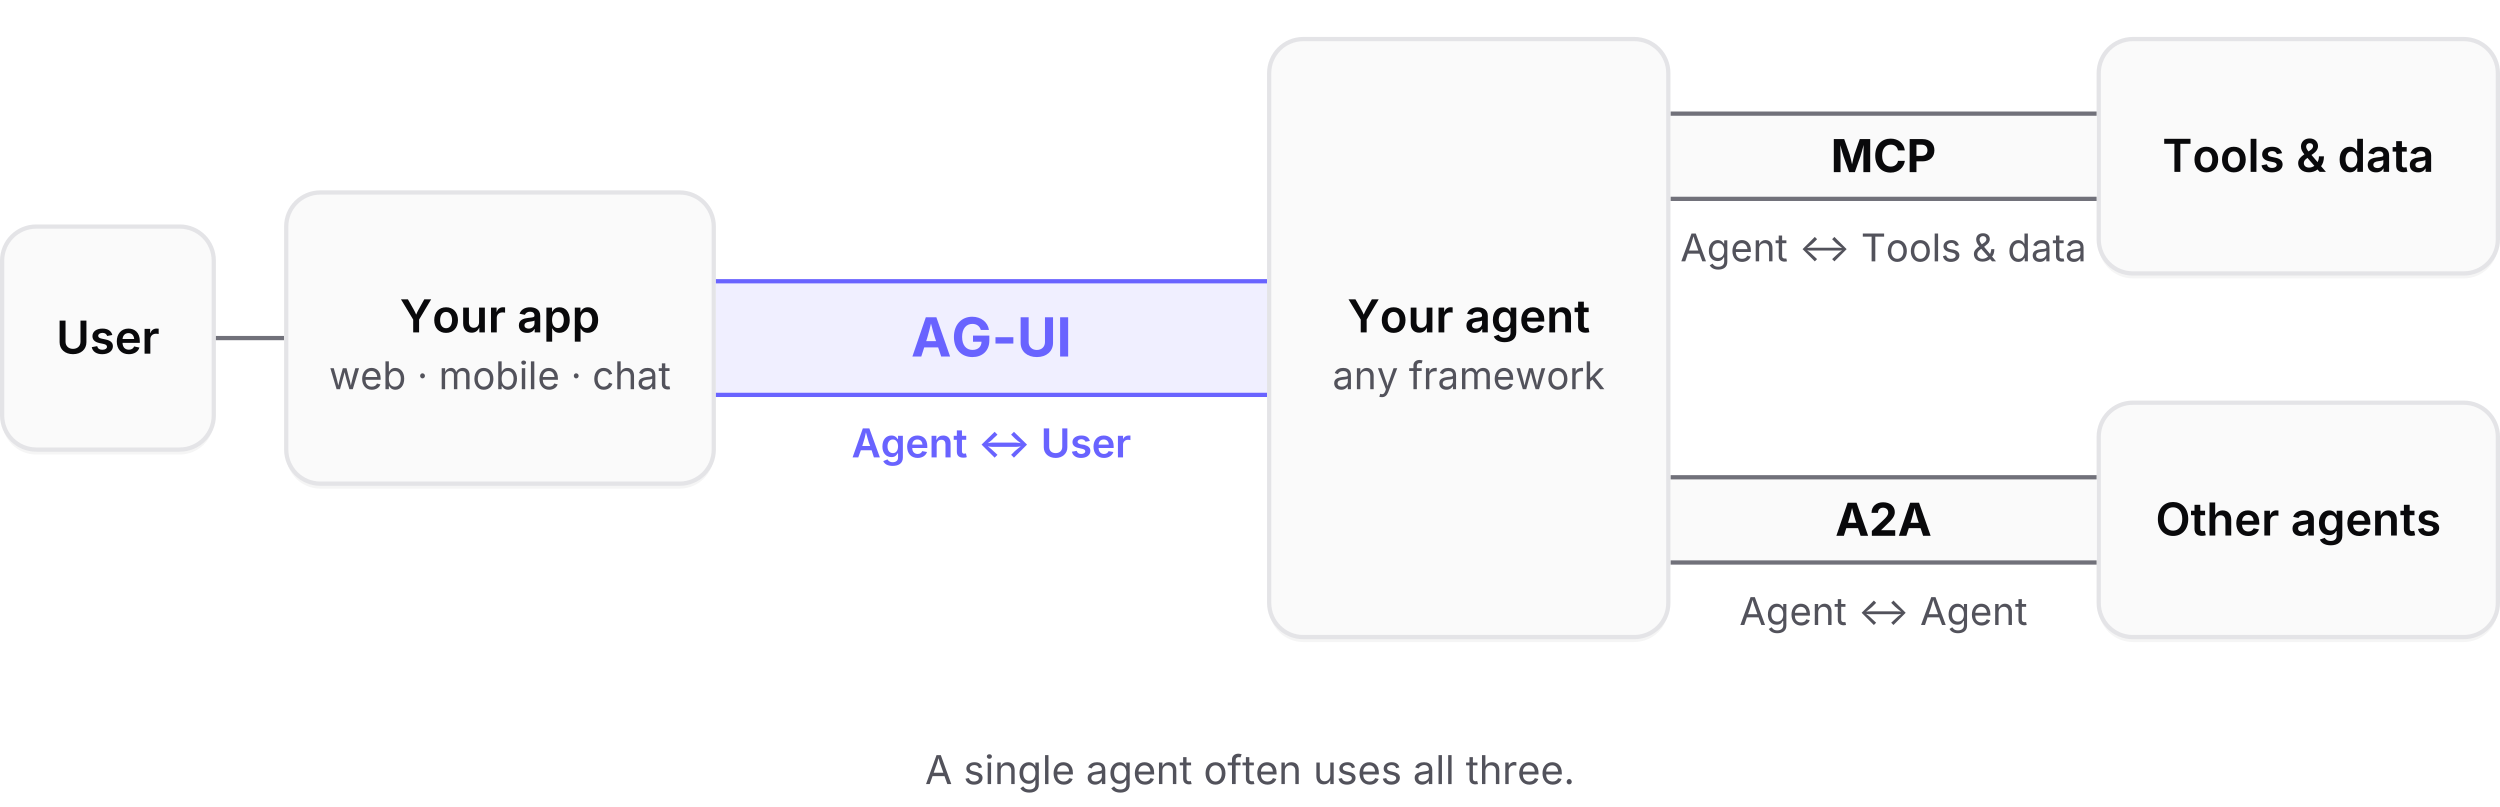
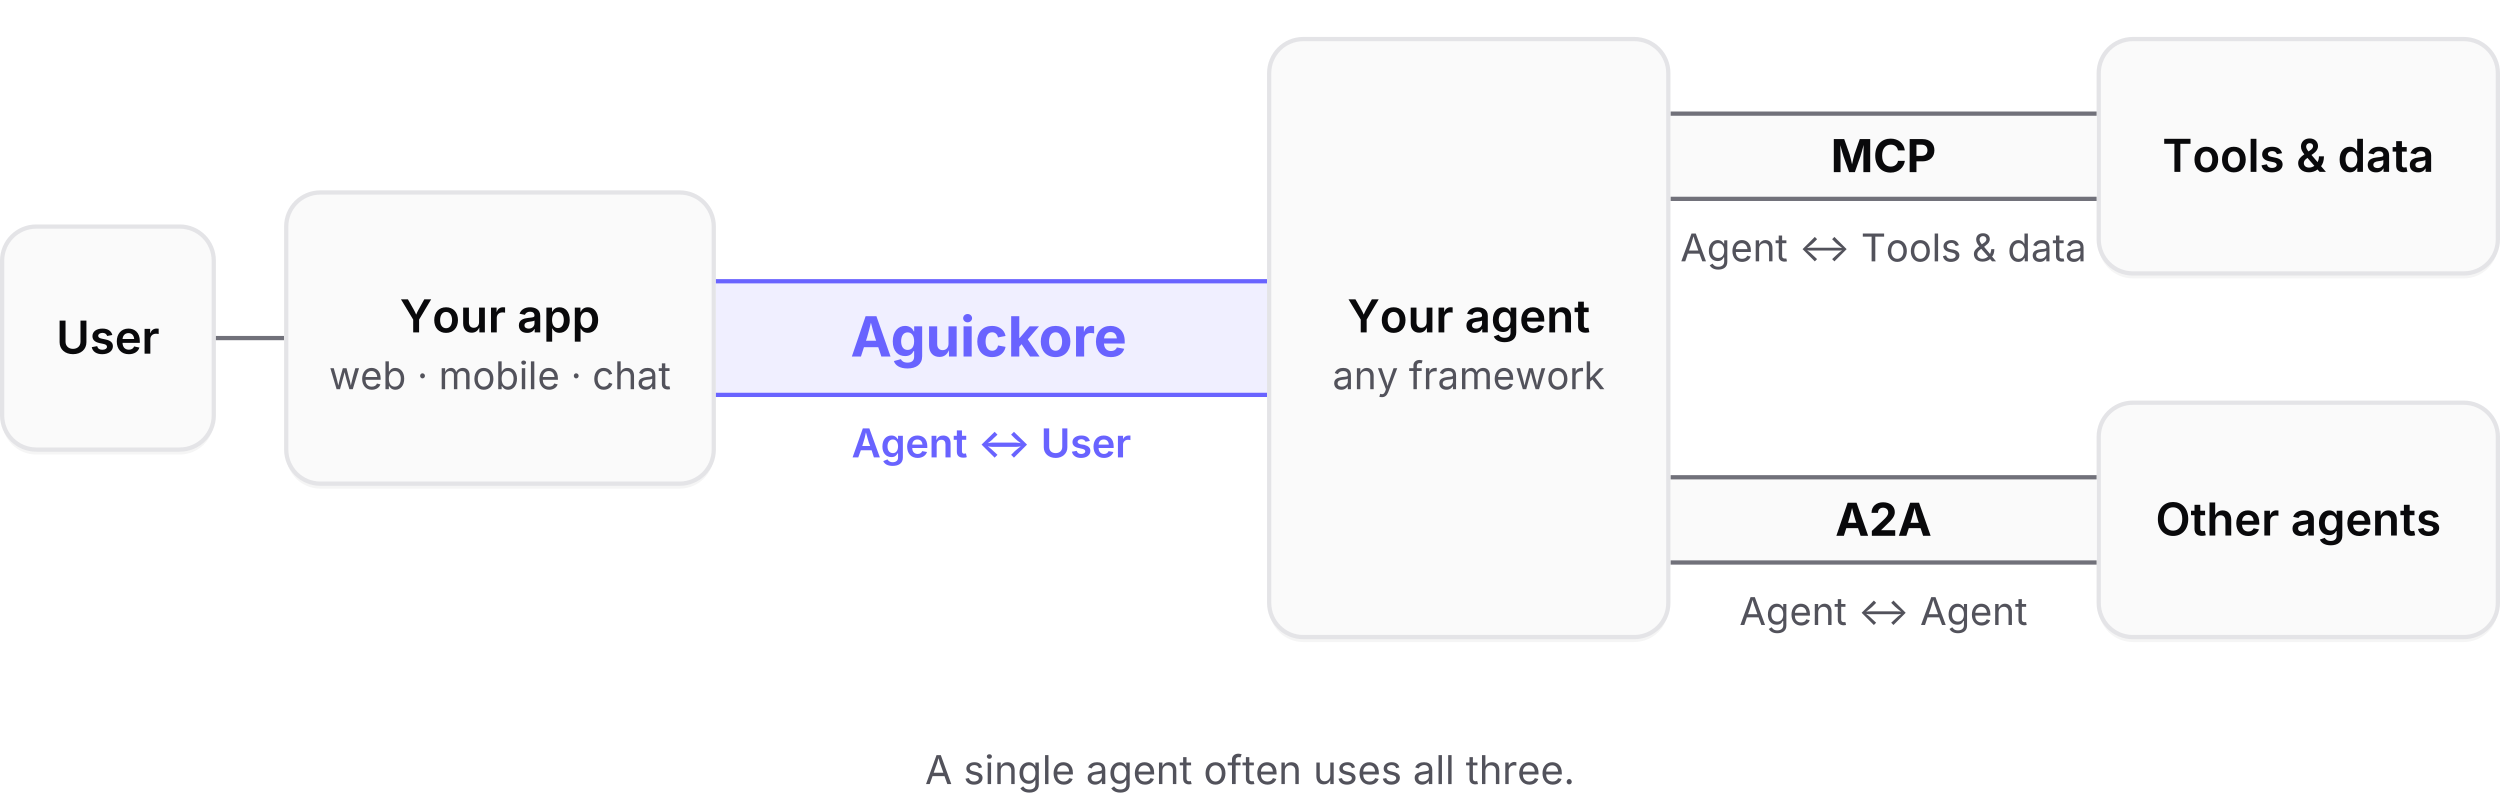
<svg xmlns="http://www.w3.org/2000/svg" role="img" aria-labelledby="t d" width="880" height="284" viewBox="0 0 880 284" fill="none">
  <style>@media (prefers-color-scheme:dark){.d0{fill:#000000;fill-opacity:0.25}.d1{fill:#18181b;stroke:#27272a}.d2{fill:#fafafa}.d3{fill:#a1a1aa}.d4{fill:#1c1a3d}.d5{stroke:#8b86ff}.d6{fill:#8b86ff}.d7{fill:#18181b}.dk-only{display:inline}}</style>
  <defs>
    <path id="g0" d="M5.89 0.17C8.73 0.17 10.61 -1.55 10.61 -4.04V-11.64H8.52V-4.21C8.52 -2.75 7.5 -1.7 5.89 -1.7C4.28 -1.7 3.26 -2.75 3.26 -4.21V-11.64H1.17V-4.04C1.17 -1.55 3.04 0.17 5.89 0.17Z" />
    <path id="g1" d="M4.38 0.18C6.59 0.18 8.13 -0.96 8.13 -2.62C8.13 -3.84 7.34 -4.62 5.69 -4.98L4.2 -5.29C3.31 -5.48 2.96 -5.8 2.96 -6.31C2.96 -6.91 3.62 -7.33 4.48 -7.33C5.41 -7.33 5.91 -6.84 6.12 -6.23L7.93 -6.59C7.58 -7.95 6.43 -8.84 4.45 -8.84C2.36 -8.84 0.93 -7.8 0.93 -6.19C0.93 -4.91 1.73 -4.1 3.38 -3.74L4.88 -3.42C5.67 -3.25 6.05 -2.93 6.05 -2.42C6.05 -1.83 5.42 -1.38 4.42 -1.38C3.43 -1.38 2.82 -1.79 2.59 -2.66L0.69 -2.3C0.99 -0.71 2.38 0.18 4.38 0.18Z" />
    <path id="g2" d="M4.94 0.18C6.88 0.18 8.24 -0.75 8.66 -2.16L6.8 -2.55C6.52 -1.8 5.85 -1.41 4.96 -1.41C3.66 -1.41 2.77 -2.24 2.72 -3.8H8.8V-4.44C8.8 -7.5 6.94 -8.84 4.8 -8.84C2.3 -8.84 0.7 -7 0.7 -4.31C0.7 -1.58 2.3 0.18 4.94 0.18ZM2.73 -5.18C2.82 -6.34 3.57 -7.25 4.81 -7.25C6.02 -7.25 6.7 -6.43 6.82 -5.18Z" />
    <path id="g3" d="M1.08 0H3.11V-5.14C3.11 -6.25 3.95 -7.03 5.08 -7.03C5.44 -7.03 5.87 -6.98 6.04 -6.93V-8.8C5.84 -8.83 5.52 -8.85 5.3 -8.85C4.3 -8.85 3.45 -8.28 3.14 -7.27H3.05V-8.73H1.08Z" />
    <path id="g4" d="M4.69 0H6.77V-4.51L11.02 -11.64H8.6L6.56 -7.97C6.26 -7.41 6 -6.91 5.74 -6.25C5.48 -6.9 5.23 -7.4 4.91 -7.97L2.83 -11.64H0.39L4.69 -4.51Z" />
    <path id="g5" d="M4.87 0.18C7.41 0.18 9.05 -1.63 9.05 -4.32C9.05 -7.04 7.41 -8.84 4.87 -8.84C2.32 -8.84 0.7 -7.04 0.7 -4.32C0.7 -1.63 2.32 0.18 4.87 0.18ZM4.87 -1.47C3.45 -1.47 2.77 -2.73 2.77 -4.33C2.77 -5.94 3.45 -7.2 4.87 -7.2C6.29 -7.2 6.98 -5.94 6.98 -4.33C6.98 -2.73 6.29 -1.47 4.87 -1.47Z" />
    <path id="g6" d="M4.07 0.11C5.34 0.11 6.25 -0.5 6.77 -1.75L6.79 0H8.72V-8.73H6.68V-3.62C6.68 -2.35 5.9 -1.62 4.82 -1.62C3.76 -1.62 3.11 -2.32 3.11 -3.49V-8.73H1.08V-3.18C1.08 -1.08 2.27 0.11 4.07 0.11Z" />
    <path id="g7" d="" />
    <path id="g8" d="M3.52 0.18C4.88 0.18 5.7 -0.45 6.09 -1.2H6.16V0H8.11V-5.84C8.11 -8.16 6.19 -8.84 4.55 -8.84C2.8 -8.84 1.36 -8.1 0.84 -6.56L2.73 -6.18C2.94 -6.76 3.54 -7.28 4.55 -7.28C5.55 -7.28 6.08 -6.78 6.08 -5.93V-5.89C6.08 -5.29 5.44 -5.27 3.92 -5.1C2.23 -4.92 0.59 -4.42 0.59 -2.45C0.59 -0.73 1.85 0.18 3.52 0.18ZM4.04 -1.33C3.18 -1.33 2.56 -1.72 2.56 -2.48C2.56 -3.27 3.25 -3.61 4.16 -3.73C4.69 -3.8 5.82 -3.95 6.09 -4.16V-3.13C6.09 -2.16 5.29 -1.33 4.04 -1.33Z" />
    <path id="g9" d="M1.08 3.27H3.11V-1.38H3.2C3.51 -0.75 4.19 0.16 5.69 0.16C7.76 0.16 9.3 -1.48 9.3 -4.35C9.3 -7.26 7.71 -8.84 5.7 -8.84C4.14 -8.84 3.5 -7.91 3.2 -7.29H3.06V-8.73H1.08ZM5.14 -1.52C3.81 -1.52 3.07 -2.66 3.07 -4.36C3.07 -6.06 3.8 -7.17 5.14 -7.17C6.52 -7.17 7.21 -5.98 7.21 -4.36C7.21 -2.72 6.5 -1.52 5.14 -1.52Z" />
    <path id="g10" d="M2.7 0H3.9L4.8 -3.3C5.1 -4.2 5.3 -5.1 5.5 -6C5.7 -5.1 6 -4.2 6.2 -3.3L7.2 0H8.4L10.6 -7.4H9.3L8.4 -4.2C8.2 -3.3 8 -2.4 7.7 -1.3C7.5 -2.4 7.3 -3.4 7 -4.2L6.2 -7.4H4.9L4 -4.2C3.8 -3.3 3.6 -2.4 3.3 -1.3C3.1 -2.4 2.8 -3.4 2.6 -4.2L1.7 -7.4H0.5Z" />
    <path id="g11" d="M4.1 0.2C5.6 0.2 6.8 -0.6 7.1 -1.7L5.9 -2C5.7 -1.3 5 -0.9 4.1 -0.9C2.8 -0.9 1.9 -1.7 1.9 -3.3H7.2V-3.8C7.2 -6.5 5.6 -7.5 4 -7.5C2 -7.5 0.7 -5.9 0.7 -3.6C0.7 -1.4 2 0.2 4.1 0.2ZM1.9 -4.3C2 -5.4 2.7 -6.4 4 -6.4C5.2 -6.4 5.9 -5.5 6 -4.3Z" />
    <path id="g12" d="M4.5 0.2C6.3 0.2 7.6 -1.3 7.6 -3.7C7.6 -6 6.3 -7.5 4.5 -7.5C3 -7.5 2.6 -6.6 2.3 -6.2H2.2V-9.8H1V0H2.2V-1.1H2.3C2.6 -0.7 3.1 0.2 4.5 0.2ZM4.3 -0.9C2.9 -0.9 2.2 -2 2.2 -3.7C2.2 -5.3 2.9 -6.4 4.3 -6.4C5.7 -6.4 6.4 -5.2 6.4 -3.7C6.4 -2.1 5.7 -0.9 4.3 -0.9Z" />
    <path id="g13" d="" />
    <path id="g14" d="M1.9 -3.8C2.4 -3.8 2.8 -4.2 2.8 -4.7C2.8 -5.2 2.4 -5.6 1.9 -5.6C1.5 -5.6 1.1 -5.2 1.1 -4.7C1.1 -4.2 1.5 -3.8 1.9 -3.8Z" />
    <path id="g15" d="M1 0H2.2V-4.6C2.2 -5.8 3 -6.4 3.9 -6.4C4.7 -6.4 5.3 -5.9 5.3 -5.1V0H6.5V-4.8C6.5 -5.7 7.1 -6.4 8.1 -6.4C8.9 -6.4 9.6 -6 9.6 -4.9V0H10.8V-5C10.8 -6.7 9.7 -7.5 8.5 -7.5C7.4 -7.5 6.5 -6.9 6.1 -6C5.9 -6.9 5.2 -7.5 4.3 -7.5C3.4 -7.5 2.6 -7 2.2 -6L2.2 -7.4H1Z" />
    <path id="g16" d="M4 0.2C6.1 0.2 7.4 -1.4 7.4 -3.6C7.4 -5.9 6.1 -7.5 4 -7.5C2 -7.5 0.7 -5.9 0.7 -3.6C0.7 -1.4 2 0.2 4 0.2ZM4 -0.9C2.6 -0.9 1.9 -2.2 1.9 -3.6C1.9 -5.1 2.6 -6.4 4 -6.4C5.5 -6.4 6.2 -5.1 6.2 -3.6C6.2 -2.2 5.5 -0.9 4 -0.9Z" />
    <path id="g17" d="M1 0H2.2V-7.4H1ZM1.6 -8.6C2.1 -8.6 2.5 -8.9 2.5 -9.4C2.5 -9.8 2.1 -10.1 1.6 -10.1C1.2 -10.1 0.8 -9.8 0.8 -9.4C0.8 -8.9 1.2 -8.6 1.6 -8.6Z" />
    <path id="g18" d="M2.2 -9.8H1V0H2.2Z" />
    <path id="g19" d="M4 0.2C5.5 0.2 6.7 -0.6 7.1 -1.9L5.9 -2.3C5.7 -1.5 5 -0.9 4 -0.9C2.6 -0.9 1.9 -2.2 1.9 -3.6C1.9 -5.1 2.6 -6.4 4 -6.4C5 -6.4 5.7 -5.9 5.9 -5.1L7 -5.4C6.6 -6.7 5.5 -7.5 4 -7.5C2 -7.5 0.7 -5.9 0.7 -3.6C0.7 -1.4 2 0.2 4 0.2Z" />
    <path id="g20" d="M2.2 -4.4C2.2 -5.7 3 -6.4 4.1 -6.4C5.1 -6.4 5.7 -5.7 5.7 -4.6V0H6.9V-4.7C6.9 -6.5 5.9 -7.5 4.4 -7.5C3.5 -7.5 2.7 -7.1 2.2 -6.1V-9.8H1V0H2.2Z" />
    <path id="g21" d="M3.1 0.2C4.4 0.2 5 -0.5 5.3 -1H5.4V0H6.5V-4.9C6.5 -7.2 4.8 -7.5 3.8 -7.5C2.6 -7.5 1.4 -7.1 0.8 -5.7L1.9 -5.3C2.2 -5.9 2.7 -6.4 3.8 -6.4C4.8 -6.4 5.4 -5.9 5.4 -5V-4.9C5.4 -4.4 4.8 -4.4 3.5 -4.3C2.1 -4.1 0.6 -3.8 0.6 -2.1C0.6 -0.6 1.7 0.2 3.1 0.2ZM3.3 -0.9C2.4 -0.9 1.8 -1.3 1.8 -2C1.8 -2.9 2.5 -3.2 3.4 -3.3C3.9 -3.3 5.2 -3.5 5.4 -3.7V-2.7C5.4 -1.8 4.6 -0.9 3.3 -0.9Z" />
    <path id="g22" d="M3.9 -7.4H2.4V-9.1H1.2V-7.4H0.1V-6.4H1.2V-1.8C1.2 -0.6 2 0.1 3.3 0.1C3.6 0.1 3.9 0 4.1 0L3.9 -1C3.7 -1 3.4 -1 3.3 -1C2.7 -1 2.4 -1.3 2.4 -1.9V-6.4H3.9Z" />
    <path id="g23" d="M0.45 0H3.58L4.61 -3.21H9.52L10.59 0H13.73L8.89 -13.82H5.18ZM5.32 -5.43 5.71 -6.67C6.13 -8.06 6.54 -9.7 7 -11.61C7.49 -9.72 7.92 -8.09 8.37 -6.67L8.79 -5.43Z" />
    <path id="g24" d="M7.38 0.19C10.85 0.19 13.34 -2.01 13.34 -5.64V-7.37H7.59V-5.21H10.59C10.55 -3.44 9.36 -2.33 7.39 -2.33C5.18 -2.33 3.75 -3.99 3.75 -6.92C3.75 -9.85 5.22 -11.49 7.36 -11.49C8.9 -11.49 9.94 -10.69 10.33 -9.37H13.2C12.81 -12.1 10.42 -14.01 7.31 -14.01C3.67 -14.01 0.87 -11.37 0.87 -6.89C0.87 -2.52 3.5 0.19 7.38 0.19Z" />
    <path id="g25" d="M7.59 -6.8H1.3V-4.57H7.59Z" />
    <path id="g26" d="M6.96 0.19C10.37 0.19 12.66 -1.83 12.66 -4.85V-13.82H9.82V-5.08C9.82 -3.47 8.69 -2.31 6.96 -2.31C5.22 -2.31 4.08 -3.47 4.08 -5.08V-13.82H1.25V-4.85C1.25 -1.83 3.52 0.19 6.96 0.19Z" />
    <path id="g27" d="M4.08 -13.82H1.25V0H4.08Z" />
    <path id="g28" d="M0.3 0H2.3L3.2 -2.5H7L7.8 0H9.9L6.2 -10.2H3.9ZM3.7 -4 4.1 -5.3C4.4 -6.2 4.7 -7.3 5 -8.8C5.4 -7.4 5.7 -6.2 6 -5.3L6.5 -4Z" />
    <path id="g29" d="M4.2 3C6.3 3 7.8 2.1 7.8 0V-7.6H6.1V-6.4H6C5.7 -6.9 5.1 -7.7 3.8 -7.7C2 -7.7 0.6 -6.4 0.6 -3.8C0.6 -1.4 2 -0.1 3.8 -0.1C5.1 -0.1 5.6 -0.8 5.9 -1.4H6.1V0.1C6.1 1.2 5.3 1.7 4.2 1.7C3.1 1.7 2.6 1.1 2.4 0.7L0.9 1.3C1.3 2.3 2.4 3 4.2 3ZM4.3 -1.5C3.1 -1.5 2.4 -2.4 2.4 -3.9C2.4 -5.2 3 -6.3 4.3 -6.3C5.4 -6.3 6.1 -5.3 6.1 -3.9C6.1 -2.4 5.4 -1.5 4.3 -1.5Z" />
    <path id="g30" d="M4.3 0.2C6 0.2 7.2 -0.7 7.6 -1.9L5.9 -2.2C5.7 -1.6 5.1 -1.2 4.3 -1.2C3.2 -1.2 2.4 -2 2.4 -3.3H7.7V-3.9C7.7 -6.6 6.1 -7.7 4.2 -7.7C2 -7.7 0.6 -6.1 0.6 -3.8C0.6 -1.4 2 0.2 4.3 0.2ZM2.4 -4.5C2.5 -5.6 3.1 -6.3 4.2 -6.3C5.3 -6.3 5.9 -5.6 6 -4.5Z" />
    <path id="g31" d="M2.7 -4.5C2.7 -5.6 3.4 -6.2 4.4 -6.2C5.3 -6.2 5.8 -5.6 5.8 -4.6V0H7.6V-4.9C7.6 -6.7 6.6 -7.7 5 -7.7C3.9 -7.7 3.1 -7.2 2.6 -6.1L2.6 -7.6H0.9V0H2.7Z" />
    <path id="g32" d="M4.5 -7.6H3V-9.5H1.2V-7.6H0.1V-6.2H1.2V-2C1.2 -0.6 2 0.1 3.5 0.1C3.9 0.1 4.3 0.1 4.7 -0.1L4.4 -1.4C4.2 -1.4 3.9 -1.3 3.8 -1.3C3.2 -1.3 3 -1.6 3 -2.2V-6.2H4.5Z" />
    <path id="g33" d="" />
    <path id="g34" d="M6 0.1 7 -0.9 5.6 -2.2C5.1 -2.7 4.3 -3.4 3.6 -3.9C4.1 -3.8 4.7 -3.7 5.2 -3.7H13.5C14 -3.7 14.7 -3.8 15.2 -3.9C14.5 -3.4 13.7 -2.7 13.1 -2.2L11.8 -0.9L12.8 0.1L17.4 -4.5L12.8 -9L11.8 -8L13.1 -6.7C13.7 -6.1 14.5 -5.5 15.2 -5C14.7 -5.1 14 -5.2 13.5 -5.2H5.2C4.7 -5.2 4.1 -5.1 3.6 -5C4.3 -5.5 5.1 -6.1 5.6 -6.7L7 -8L6 -9L1.4 -4.5Z" />
    <path id="g35" d="M5.2 0.2C7.6 0.2 9.3 -1.4 9.3 -3.5V-10.2H7.5V-3.7C7.5 -2.4 6.6 -1.5 5.2 -1.5C3.7 -1.5 2.9 -2.4 2.9 -3.7V-10.2H1V-3.5C1 -1.4 2.7 0.2 5.2 0.2Z" />
    <path id="g36" d="M3.8 0.2C5.8 0.2 7.1 -0.8 7.1 -2.3C7.1 -3.4 6.4 -4 5 -4.4L3.7 -4.6C2.9 -4.8 2.6 -5.1 2.6 -5.5C2.6 -6 3.2 -6.4 3.9 -6.4C4.7 -6.4 5.2 -6 5.4 -5.5L6.9 -5.8C6.6 -7 5.6 -7.7 3.9 -7.7C2.1 -7.7 0.8 -6.8 0.8 -5.4C0.8 -4.3 1.5 -3.6 3 -3.3L4.3 -3C5 -2.8 5.3 -2.6 5.3 -2.1C5.3 -1.6 4.7 -1.2 3.9 -1.2C3 -1.2 2.5 -1.6 2.3 -2.3L0.6 -2C0.9 -0.6 2.1 0.2 3.8 0.2Z" />
    <path id="g37" d="M0.9 0H2.7V-4.5C2.7 -5.5 3.5 -6.2 4.4 -6.2C4.8 -6.2 5.1 -6.1 5.3 -6.1V-7.7C5.1 -7.7 4.8 -7.7 4.6 -7.7C3.8 -7.7 3 -7.2 2.7 -6.4H2.7V-7.6H0.9Z" />
    <path id="g38" d="M0.65 -9.88H4.24V0H6.33V-9.88H9.91V-11.64H0.65Z" />
    <path id="g39" d="M3.11 -11.64H1.08V0H3.11Z" />
    <path id="g40" d="M4.52 0.16C5.55 0.16 6.7 -0.16 7.52 -0.85L8.26 0H10.48L8.77 -1.99C9.34 -2.74 9.78 -3.87 9.78 -5.47H8.02C8.02 -4.7 7.84 -4.02 7.54 -3.44L5.39 -5.95L6.14 -6.49C7.08 -7.17 7.69 -8.03 7.69 -9.1C7.69 -10.57 6.56 -11.77 4.74 -11.77C2.9 -11.77 1.69 -10.55 1.69 -8.93C1.69 -7.87 2.2 -7.03 2.88 -6.19C1.59 -5.27 0.7 -4.48 0.7 -3.06C0.7 -1.26 2.15 0.16 4.52 0.16ZM6.41 -2.12C5.84 -1.73 5.19 -1.5 4.54 -1.5C3.45 -1.5 2.7 -2.13 2.7 -3.11C2.7 -3.76 3.03 -4.23 3.78 -4.77L3.98 -4.91ZM4.34 -7.19C3.84 -7.82 3.51 -8.34 3.51 -8.91C3.51 -9.62 4.01 -10.11 4.77 -10.11C5.51 -10.11 5.95 -9.65 5.95 -9.04C5.95 -8.41 5.48 -7.97 5.02 -7.65Z" />
    <path id="g41" d="M4.3 0.16C5.8 0.16 6.48 -0.75 6.8 -1.38H6.92V0H8.91V-11.64H6.88V-7.29H6.8C6.48 -7.91 5.84 -8.84 4.29 -8.84C2.27 -8.84 0.7 -7.26 0.7 -4.35C0.7 -1.48 2.23 0.16 4.3 0.16ZM4.85 -1.52C3.49 -1.52 2.77 -2.72 2.77 -4.36C2.77 -5.98 3.48 -7.17 4.85 -7.17C6.19 -7.17 6.92 -6.06 6.92 -4.36C6.92 -2.66 6.17 -1.52 4.85 -1.52Z" />
    <path id="g42" d="M5.12 -8.73H3.43V-10.81H1.4V-8.73H0.16V-7.14H1.4V-2.29C1.4 -0.74 2.33 0.12 4 0.12C4.43 0.12 4.91 0.06 5.36 -0.07L5.04 -1.64C4.84 -1.59 4.48 -1.54 4.3 -1.54C3.68 -1.54 3.43 -1.83 3.43 -2.46V-7.14H5.12Z" />
    <path id="g43" d="M6.16 0.16C9.2 0.16 11.49 -2.05 11.49 -5.81C11.49 -9.58 9.2 -11.8 6.16 -11.8C3.1 -11.8 0.8 -9.58 0.8 -5.81C0.8 -2.06 3.1 0.16 6.16 0.16ZM6.16 -1.71C4.25 -1.71 2.9 -3.16 2.9 -5.81C2.9 -8.48 4.25 -9.93 6.16 -9.93C8.05 -9.93 9.39 -8.48 9.39 -5.81C9.39 -3.16 8.05 -1.71 6.16 -1.71Z" />
    <path id="g44" d="M3.11 -5.12C3.11 -6.38 3.89 -7.12 4.98 -7.12C6.04 -7.12 6.68 -6.41 6.68 -5.24V0H8.72V-5.55C8.72 -7.66 7.52 -8.84 5.73 -8.84C4.48 -8.84 3.6 -8.27 3.08 -7.12V-11.64H1.08V0H3.11Z" />
    <path id="g45" d="M4.84 3.45C7.2 3.45 8.93 2.36 8.93 0.02V-8.73H6.94V-7.29H6.83C6.52 -7.91 5.85 -8.84 4.3 -8.84C2.29 -8.84 0.7 -7.26 0.7 -4.39C0.7 -1.55 2.28 -0.13 4.29 -0.13C5.8 -0.13 6.44 -0.93 6.75 -1.56H6.92V0.09C6.92 1.34 6.09 1.91 4.84 1.91C3.56 1.91 3.02 1.3 2.75 0.81L1.03 1.43C1.47 2.59 2.74 3.45 4.84 3.45ZM4.86 -1.73C3.5 -1.73 2.77 -2.8 2.77 -4.41C2.77 -5.99 3.48 -7.17 4.86 -7.17C6.2 -7.17 6.93 -6.06 6.93 -4.41C6.93 -2.73 6.19 -1.73 4.86 -1.73Z" />
    <path id="g46" d="M3.11 -5.12C3.11 -6.38 3.89 -7.12 4.98 -7.12C6.04 -7.12 6.68 -6.41 6.68 -5.24V0H8.71V-5.55C8.71 -7.66 7.52 -8.84 5.73 -8.84C4.45 -8.84 3.54 -8.22 3.02 -6.99L3 -8.73H1.08V0H3.11Z" />
    <path id="g47" d="M1.05 0H3.42V-5.49C3.42 -6.37 3.36 -8.08 3.34 -9.49C3.75 -7.93 4.22 -6.3 4.49 -5.49L6.45 0H8.46L10.39 -5.49C10.66 -6.32 11.16 -8.02 11.55 -9.59C11.52 -8.12 11.46 -6.37 11.46 -5.49V0H13.86V-11.64H10.19L8.33 -6.3C8.09 -5.55 7.73 -4 7.47 -2.74C7.2 -4.01 6.84 -5.56 6.6 -6.3L4.71 -11.64H1.05Z" />
    <path id="g48" d="M6.14 0.16C9.08 0.16 10.89 -1.82 11.16 -3.98H8.74C8.51 -2.72 7.51 -1.96 6.18 -1.96C4.38 -1.96 3.16 -3.29 3.16 -5.81C3.16 -8.28 4.37 -9.68 6.19 -9.68C7.52 -9.68 8.52 -8.93 8.73 -7.66H11.15C10.8 -10.28 8.79 -11.8 6.14 -11.8C3.07 -11.8 0.73 -9.62 0.73 -5.81C0.73 -2.03 3.04 0.16 6.14 0.16Z" />
    <path id="g49" d="M1.05 0H3.44V-3.8H5.54C8.22 -3.8 9.76 -5.41 9.76 -7.71C9.76 -10 8.24 -11.64 5.59 -11.64H1.05ZM3.44 -5.73V-9.67H5.15C6.61 -9.67 7.3 -8.88 7.3 -7.71C7.3 -6.54 6.61 -5.73 5.16 -5.73Z" />
    <path id="g50" d="M0.3 0H1.7L2.6 -2.7H6.7L7.7 0H9L5.4 -9.8H3.9ZM3 -3.8 3.7 -5.8C3.9 -6.4 4.2 -7.4 4.6 -8.8C5 -7.4 5.3 -6.5 5.6 -5.8L6.3 -3.8Z" />
    <path id="g51" d="M4 2.9C5.8 2.9 7.2 2.1 7.2 0.2V-7.4H6.1V-6.2H6C5.7 -6.6 5.2 -7.5 3.8 -7.5C2 -7.5 0.7 -6 0.7 -3.7C0.7 -1.4 2 -0.1 3.8 -0.1C5.2 -0.1 5.7 -0.9 5.9 -1.4H6.1V0.1C6.1 1.3 5.2 1.9 4 1.9C2.7 1.9 2.3 1.2 2 0.8L1 1.4C1.5 2.2 2.4 2.9 4 2.9ZM4 -1.2C2.6 -1.2 1.9 -2.2 1.9 -3.7C1.9 -5.2 2.6 -6.4 4 -6.4C5.4 -6.4 6.1 -5.3 6.1 -3.7C6.1 -2.1 5.3 -1.2 4 -1.2Z" />
    <path id="g52" d="M2.2 -4.4C2.2 -5.7 3 -6.4 4.1 -6.4C5.1 -6.4 5.7 -5.7 5.7 -4.6V0H6.9V-4.7C6.9 -6.5 5.9 -7.5 4.4 -7.5C3.5 -7.5 2.7 -7 2.2 -6L2.2 -7.4H1V0H2.2Z" />
    <path id="g53" d="M5.6 0 6.4 -0.8 5 -2.1C4.4 -2.7 3.6 -3.4 2.9 -3.9C3.4 -3.8 3.9 -3.8 4.4 -3.8H13.7C14.2 -3.8 14.7 -3.8 15.2 -3.9C14.5 -3.4 13.7 -2.7 13.1 -2.1L11.7 -0.8L12.5 0L16.8 -4.3L12.5 -8.6L11.7 -7.8L13.1 -6.4C13.7 -5.9 14.5 -5.2 15.2 -4.7C14.7 -4.8 14.2 -4.8 13.7 -4.8H4.4C3.9 -4.8 3.4 -4.8 2.9 -4.7C3.6 -5.2 4.4 -5.9 5 -6.4L6.4 -7.8L5.6 -8.6L1.3 -4.3Z" />
    <path id="g54" d="M0.6 -8.7H3.7V0H5V-8.7H8.1V-9.8H0.6Z" />
    <path id="g55" d="M3.5 0.2C5.3 0.2 6.5 -0.8 6.5 -2.1C6.5 -3.1 5.8 -3.8 4.5 -4.1L3.4 -4.3C2.5 -4.5 2.1 -4.8 2.1 -5.4C2.1 -6 2.8 -6.5 3.7 -6.5C4.6 -6.5 5 -5.9 5.2 -5.4L6.3 -5.7C6 -6.7 5.2 -7.5 3.7 -7.5C2.1 -7.5 0.9 -6.6 0.9 -5.3C0.9 -4.3 1.6 -3.6 2.9 -3.3L4.1 -3C4.9 -2.8 5.2 -2.5 5.2 -2C5.2 -1.4 4.6 -0.9 3.5 -0.9C2.6 -0.9 2.1 -1.2 1.8 -2.1L0.7 -1.8C1 -0.5 2 0.2 3.5 0.2Z" />
    <path id="g56" d="M3.8 0.1C4.7 0.1 5.7 -0.2 6.4 -0.8L7.1 0H8.5L7.1 -1.7C7.5 -2.1 7.9 -3 7.9 -4.3H6.8C6.8 -3.7 6.6 -3.1 6.4 -2.6L4.3 -5.1L5 -5.7C5.7 -6.2 6.3 -6.9 6.3 -7.8C6.3 -9 5.4 -9.9 3.9 -9.9C2.4 -9.9 1.5 -9 1.5 -7.7C1.5 -6.8 1.9 -6.1 2.6 -5.3C1.5 -4.5 0.7 -3.8 0.7 -2.6C0.7 -1 1.9 0.1 3.8 0.1ZM5.7 -1.7C5.1 -1.2 4.4 -0.9 3.7 -0.9C2.6 -0.9 1.9 -1.6 1.9 -2.5C1.9 -3.1 2.2 -3.6 3 -4.2L3.3 -4.4ZM3.5 -6C3 -6.6 2.7 -7.1 2.7 -7.7C2.7 -8.4 3.2 -8.9 3.9 -8.9C4.6 -8.9 5.1 -8.4 5.1 -7.8C5.1 -7.1 4.5 -6.7 4.2 -6.5Z" />
    <path id="g57" d="M3.8 0.2C5.2 0.2 5.7 -0.7 5.9 -1.1H6.1V0H7.2V-9.8H6V-6.2H5.9C5.7 -6.6 5.2 -7.5 3.8 -7.5C2 -7.5 0.7 -6 0.7 -3.7C0.7 -1.3 2 0.2 3.8 0.2ZM4 -0.9C2.6 -0.9 1.9 -2.1 1.9 -3.7C1.9 -5.2 2.6 -6.4 4 -6.4C5.3 -6.4 6.1 -5.3 6.1 -3.7C6.1 -2 5.3 -0.9 4 -0.9Z" />
    <path id="g58" d="M0.38 0H3.02L3.88 -2.7H8.02L8.91 0H11.56L7.48 -11.64H4.36ZM4.48 -4.57 4.81 -5.62C5.16 -6.79 5.51 -8.17 5.9 -9.77C6.3 -8.19 6.67 -6.81 7.05 -5.62L7.4 -4.57Z" />
    <path id="g59" d="M0.97 0H9.2V-1.96H4.28V-2.05L6.04 -3.78C8.42 -5.98 9.05 -7.05 9.05 -8.36C9.05 -10.38 7.41 -11.8 4.95 -11.8C2.53 -11.8 0.86 -10.34 0.86 -8.07H3.14C3.14 -9.2 3.84 -9.89 4.93 -9.89C5.97 -9.89 6.73 -9.25 6.73 -8.21C6.73 -7.27 6.15 -6.62 5.09 -5.59L0.97 -1.72Z" />
    <path id="g60" d="M0.9 2.7C1 2.7 1.4 2.8 1.8 2.8C2.8 2.8 3.5 2.3 4 1.1L7.2 -7.4H5.9L4.4 -3C4.1 -2.4 4 -1.7 3.8 -1.1C3.6 -1.7 3.5 -2.4 3.2 -3L1.7 -7.4H0.4L3.2 0L3 0.7C2.6 1.7 2.1 1.9 1.4 1.7L1.2 1.6Z" />
    <path id="g61" d="M4.5 -7.4H2.8V-8.1C2.8 -8.8 3.1 -9.2 3.8 -9.2C4.1 -9.2 4.3 -9.1 4.5 -9.1L4.8 -10.1C4.6 -10.2 4.2 -10.3 3.7 -10.3C2.6 -10.3 1.6 -9.6 1.6 -8.4V-7.4H0.1V-6.4H1.6V0H2.8V-6.4H4.5Z" />
    <path id="g62" d="M1 0H2.2V-4.6C2.2 -5.6 3 -6.3 4.1 -6.3C4.4 -6.3 4.7 -6.3 4.8 -6.3V-7.5C4.6 -7.5 4.4 -7.5 4.2 -7.5C3.3 -7.5 2.5 -7 2.3 -6.2H2.2V-7.4H1Z" />
    <path id="g63" d="M1 0H2.2V-2.7L3 -3.4L5.7 0H7.2L3.9 -4.2L7 -7.4H5.5L2.4 -4.1H2.2V-9.8H1Z" />
    <path id="g64" d="M0.4 0H1.7L2.7 -2.8H6.9L7.9 0H9.3L5.6 -10.2H4.1ZM3.1 -4 3.8 -6C4.1 -6.7 4.4 -7.6 4.8 -9.1C5.2 -7.7 5.5 -6.7 5.8 -6L6.5 -4Z" />
    <path id="g65" d="" />
    <path id="g66" d="M3.7 0.2C5.5 0.2 6.7 -0.8 6.7 -2.2C6.7 -3.2 6 -3.9 4.7 -4.2L3.5 -4.5C2.6 -4.7 2.2 -5 2.2 -5.6C2.2 -6.2 2.9 -6.7 3.8 -6.7C4.8 -6.7 5.2 -6.2 5.4 -5.6L6.5 -5.9C6.2 -7 5.4 -7.7 3.8 -7.7C2.2 -7.7 1 -6.8 1 -5.5C1 -4.4 1.6 -3.8 3 -3.4L4.3 -3.1C5 -2.9 5.4 -2.6 5.4 -2.1C5.4 -1.4 4.7 -0.9 3.7 -0.9C2.7 -0.9 2.1 -1.3 1.9 -2.1L0.7 -1.9C1 -0.5 2.1 0.2 3.7 0.2Z" />
    <path id="g67" d="M1.1 0H2.3V-7.6H1.1ZM1.7 -8.9C2.2 -8.9 2.6 -9.3 2.6 -9.7C2.6 -10.2 2.2 -10.5 1.7 -10.5C1.2 -10.5 0.8 -10.2 0.8 -9.7C0.8 -9.3 1.2 -8.9 1.7 -8.9Z" />
    <path id="g68" d="M2.3 -4.6C2.3 -5.9 3.1 -6.6 4.2 -6.6C5.3 -6.6 6 -5.9 6 -4.8V0H7.2V-4.9C7.2 -6.8 6.2 -7.7 4.6 -7.7C3.6 -7.7 2.8 -7.3 2.3 -6.2L2.3 -7.6H1.1V0H2.3Z" />
    <path id="g69" d="M4.2 3C6 3 7.5 2.2 7.5 0.2V-7.6H6.3V-6.4H6.2C5.9 -6.8 5.4 -7.7 4 -7.7C2.1 -7.7 0.7 -6.2 0.7 -3.9C0.7 -1.5 2.1 -0.1 3.9 -0.1C5.4 -0.1 5.9 -1 6.2 -1.4H6.3V0.1C6.3 1.4 5.4 1.9 4.2 1.9C2.8 1.9 2.4 1.3 2 0.8L1 1.5C1.5 2.3 2.5 3 4.2 3ZM4.1 -1.2C2.7 -1.2 2 -2.3 2 -3.9C2 -5.4 2.7 -6.6 4.1 -6.6C5.6 -6.6 6.3 -5.5 6.3 -3.9C6.3 -2.2 5.5 -1.2 4.1 -1.2Z" />
    <path id="g70" d="M2.3 -10.2H1.1V0H2.3Z" />
    <path id="g71" d="M4.3 0.2C5.9 0.2 7 -0.6 7.4 -1.8L6.2 -2.1C5.9 -1.3 5.2 -0.9 4.3 -0.9C2.9 -0.9 2 -1.8 2 -3.4H7.5V-3.9C7.5 -6.7 5.8 -7.7 4.1 -7.7C2.1 -7.7 0.7 -6.1 0.7 -3.8C0.7 -1.4 2.1 0.2 4.3 0.2ZM2 -4.4C2 -5.6 2.8 -6.6 4.1 -6.6C5.4 -6.6 6.1 -5.7 6.2 -4.4Z" />
    <path id="g72" d="M3.2 0.2C4.5 0.2 5.2 -0.5 5.5 -1H5.6V0H6.8V-5C6.8 -7.4 4.9 -7.7 3.9 -7.7C2.7 -7.7 1.4 -7.3 0.8 -5.9L2 -5.5C2.3 -6.1 2.9 -6.7 4 -6.7C5 -6.7 5.6 -6.1 5.6 -5.2V-5.1C5.6 -4.6 4.9 -4.6 3.6 -4.4C2.2 -4.2 0.6 -3.9 0.6 -2.2C0.6 -0.7 1.8 0.2 3.2 0.2ZM3.4 -0.9C2.5 -0.9 1.9 -1.3 1.9 -2.1C1.9 -3 2.6 -3.3 3.5 -3.4C4 -3.4 5.3 -3.6 5.6 -3.8V-2.8C5.6 -1.8 4.8 -0.9 3.4 -0.9Z" />
    <path id="g73" d="M4.1 -7.6H2.5V-9.5H1.3V-7.6H0.1V-6.6H1.3V-1.9C1.3 -0.6 2.1 0.1 3.4 0.1C3.7 0.1 4 0 4.3 0L4 -1.1C3.8 -1 3.6 -1 3.4 -1C2.8 -1 2.5 -1.3 2.5 -2V-6.6H4.1Z" />
    <path id="g74" d="M4.2 0.2C6.3 0.2 7.7 -1.4 7.7 -3.8C7.7 -6.2 6.3 -7.7 4.2 -7.7C2.1 -7.7 0.7 -6.2 0.7 -3.8C0.7 -1.4 2.1 0.2 4.2 0.2ZM4.2 -0.9C2.7 -0.9 2 -2.3 2 -3.8C2 -5.3 2.7 -6.6 4.2 -6.6C5.7 -6.6 6.4 -5.3 6.4 -3.8C6.4 -2.3 5.7 -0.9 4.2 -0.9Z" />
    <path id="g75" d="M4.6 -7.6H2.9V-8.4C2.9 -9.1 3.2 -9.5 4 -9.5C4.3 -9.5 4.5 -9.4 4.6 -9.4L5 -10.5C4.8 -10.5 4.4 -10.7 3.8 -10.7C2.7 -10.7 1.6 -10 1.6 -8.7V-7.6H0.1V-6.6H1.6V0H2.9V-6.6H4.6Z" />
    <path id="g76" d="M3.7 0.1C4.7 0.1 5.5 -0.3 6 -1.4V0H7.2V-7.6H6V-3.1C6 -1.8 5.1 -1 4 -1C3 -1 2.3 -1.7 2.3 -2.9V-7.6H1.1V-2.8C1.1 -0.9 2.1 0.1 3.7 0.1Z" />
    <path id="g77" d="M2.3 -4.6C2.3 -5.9 3.1 -6.6 4.2 -6.6C5.3 -6.6 6 -5.9 6 -4.8V0H7.2V-4.9C7.2 -6.8 6.2 -7.7 4.6 -7.7C3.6 -7.7 2.8 -7.3 2.3 -6.3V-10.2H1.1V0H2.3Z" />
    <path id="g78" d="M1.1 0H2.3V-4.8C2.3 -5.8 3.1 -6.6 4.2 -6.6C4.5 -6.6 4.9 -6.5 5 -6.5V-7.7C4.8 -7.7 4.5 -7.8 4.3 -7.8C3.4 -7.8 2.6 -7.2 2.4 -6.5H2.3V-7.6H1.1Z" />
    <path id="g79" d="M2 0.1C2.5 0.1 2.9 -0.3 2.9 -0.8C2.9 -1.3 2.5 -1.8 2 -1.8C1.5 -1.8 1.1 -1.3 1.1 -0.8C1.1 -0.3 1.5 0.1 2 0.1Z" />
  </defs>
  <rect class="d0" x="0.75" y="81.5" width="74.5" height="78.5" rx="12" fill="#09090b" fill-opacity="0.04" />
  <rect class="d1" x="0.75" y="79.75" width="74.5" height="78.5" rx="12" fill="#fafafa" stroke="#e4e4e7" stroke-width="1.5" />
  <g class="d2" fill="#09090b" transform="translate(19.81 124.5)">
    <use href="#g0" />
    <use href="#g1" x="11.8" />
    <use href="#g2" x="20.6" />
    <use href="#g3" x="30" />
  </g>
  <line x1="76" y1="119.0" x2="100" y2="119.0" stroke="#71717a" stroke-width="1.5" />
  <rect class="d0" x="100.75" y="69.5" width="150.5" height="102.5" rx="12" fill="#09090b" fill-opacity="0.04" />
  <rect class="d1" x="100.75" y="67.75" width="150.5" height="102.5" rx="12" fill="#fafafa" stroke="#e4e4e7" stroke-width="1.5" />
  <g class="d2" fill="#09090b" transform="translate(140.75 117)">
    <use href="#g4" />
    <use href="#g5" x="11.4" />
    <use href="#g6" x="21.2" />
    <use href="#g3" x="31" />
    <use href="#g8" x="41.3" />
    <use href="#g9" x="50.5" />
    <use href="#g9" x="60.5" />
  </g>
  <g class="d3" fill="#52525b" transform="translate(115.78 137)">
    <use href="#g10" />
    <use href="#g11" x="11" />
    <use href="#g12" x="18.9" />
    <use href="#g14" x="31" />
    <use href="#g15" x="38.7" />
    <use href="#g16" x="50.5" />
    <use href="#g12" x="58.6" />
    <use href="#g17" x="66.9" />
    <use href="#g18" x="70.1" />
    <use href="#g11" x="73.4" />
    <use href="#g14" x="85.1" />
    <use href="#g19" x="92.7" />
    <use href="#g20" x="100.5" />
    <use href="#g21" x="108.4" />
    <use href="#g22" x="116" />
  </g>
  <rect class="d4" x="252" y="99.0" width="194" height="40" fill="#f0efff" />
  <line class="d5" x1="252" y1="99.0" x2="446" y2="99.0" stroke="#6963ff" stroke-width="1.5" />
  <line class="d5" x1="252" y1="139.0" x2="446" y2="139.0" stroke="#6963ff" stroke-width="1.5" />
-   <g class="d6" fill="#6963ff" transform="translate(320.71 125.5)">
+   <g display="none" class="d6" fill="#6963ff" transform="translate(320.71 125.5)">
    <use href="#g23" />
    <use href="#g24" x="14.2" />
    <use href="#g25" x="28.4" />
    <use href="#g26" x="37.3" />
    <use href="#g27" x="51.2" />
  </g>
  <g class="d6" fill="#6963ff" transform="translate(299.81 161)">
    <use href="#g28" />
    <use href="#g29" x="10.2" />
    <use href="#g30" x="18.9" />
    <use href="#g31" x="27.2" />
    <use href="#g32" x="35.8" />
    <use href="#g34" x="44.3" />
    <use href="#g35" x="66.6" />
    <use href="#g36" x="76.9" />
    <use href="#g30" x="84.5" />
    <use href="#g37" x="92.8" />
  </g>
  <rect class="d0" x="738.75" y="15.5" width="140.5" height="82.5" rx="12" fill="#09090b" fill-opacity="0.04" />
  <rect class="d1" x="738.75" y="13.75" width="140.5" height="82.5" rx="12" fill="#fafafa" stroke="#e4e4e7" stroke-width="1.5" />
  <g class="d2" fill="#09090b" transform="translate(761.15 60.5)">
    <use href="#g38" />
    <use href="#g5" x="10.6" />
    <use href="#g5" x="20.3" />
    <use href="#g39" x="30" />
    <use href="#g1" x="34.2" />
    <use href="#g40" x="47.1" />
    <use href="#g41" x="61.7" />
    <use href="#g8" x="71.7" />
    <use href="#g42" x="80.9" />
    <use href="#g8" x="86.5" />
  </g>
  <rect class="d0" x="738.75" y="143.5" width="140.5" height="82.5" rx="12" fill="#09090b" fill-opacity="0.04" />
  <rect class="d1" x="738.75" y="141.75" width="140.5" height="82.5" rx="12" fill="#fafafa" stroke="#e4e4e7" stroke-width="1.5" />
  <g class="d2" fill="#09090b" transform="translate(758.77 188.5)">
    <use href="#g43" />
    <use href="#g42" x="12.3" />
    <use href="#g44" x="17.9" />
    <use href="#g2" x="27.7" />
    <use href="#g3" x="37.2" />
    <use href="#g8" x="47.6" />
    <use href="#g45" x="56.8" />
    <use href="#g2" x="66.8" />
    <use href="#g46" x="76.2" />
    <use href="#g42" x="86" />
    <use href="#g1" x="91.7" />
  </g>
  <rect class="d7" x="588" y="40.0" width="150" height="30" fill="#fafafa" />
  <line x1="588" y1="40.0" x2="738" y2="40.0" stroke="#71717a" stroke-width="1.5" />
  <line x1="588" y1="70.0" x2="738" y2="70.0" stroke="#71717a" stroke-width="1.5" />
  <g class="d2" fill="#09090b" transform="translate(644.45 60.6)">
    <use href="#g47" />
    <use href="#g48" x="14.9" />
    <use href="#g49" x="26.7" />
  </g>
  <g class="d3" fill="#52525b" transform="translate(591.51 92)">
    <use href="#g50" />
    <use href="#g51" x="9.3" />
    <use href="#g11" x="17.6" />
    <use href="#g52" x="25.5" />
    <use href="#g22" x="33.4" />
    <use href="#g53" x="41.7" />
    <use href="#g54" x="63.6" />
    <use href="#g16" x="72.3" />
    <use href="#g16" x="80.4" />
    <use href="#g18" x="88.5" />
    <use href="#g55" x="91.7" />
    <use href="#g56" x="102.6" />
    <use href="#g57" x="115.1" />
    <use href="#g21" x="123.4" />
    <use href="#g22" x="131" />
    <use href="#g21" x="135.4" />
  </g>
  <rect class="d7" x="588" y="168.0" width="150" height="30" fill="#fafafa" />
  <line x1="588" y1="168.0" x2="738" y2="168.0" stroke="#71717a" stroke-width="1.5" />
  <line x1="588" y1="198.0" x2="738" y2="198.0" stroke="#71717a" stroke-width="1.5" />
  <g class="d2" fill="#09090b" transform="translate(646.02 188.6)">
    <use href="#g58" />
    <use href="#g59" x="11.9" />
    <use href="#g58" x="22" />
  </g>
  <g class="d3" fill="#52525b" transform="translate(612.3 220)">
    <use href="#g50" />
    <use href="#g51" x="9.3" />
    <use href="#g11" x="17.6" />
    <use href="#g52" x="25.5" />
    <use href="#g22" x="33.4" />
    <use href="#g53" x="41.7" />
    <use href="#g50" x="63.6" />
    <use href="#g51" x="72.9" />
    <use href="#g11" x="81.1" />
    <use href="#g52" x="89" />
    <use href="#g22" x="97" />
  </g>
  <rect class="d0" x="446.75" y="15.5" width="140.5" height="210.5" rx="12" fill="#09090b" fill-opacity="0.04" />
  <rect class="d1" x="446.75" y="13.75" width="140.5" height="210.5" rx="12" fill="#fafafa" stroke="#e4e4e7" stroke-width="1.5" />
  <g class="d2" fill="#09090b" transform="translate(474.29 117)">
    <use href="#g4" />
    <use href="#g5" x="11.4" />
    <use href="#g6" x="21.2" />
    <use href="#g3" x="31" />
    <use href="#g8" x="41.3" />
    <use href="#g45" x="50.5" />
    <use href="#g2" x="60.5" />
    <use href="#g46" x="70" />
    <use href="#g42" x="79.8" />
  </g>
  <g class="d3" fill="#52525b" transform="translate(469.03 137)">
    <use href="#g21" />
    <use href="#g52" x="7.6" />
    <use href="#g60" x="15.6" />
    <use href="#g61" x="26.9" />
    <use href="#g62" x="31.9" />
    <use href="#g21" x="37" />
    <use href="#g15" x="44.6" />
    <use href="#g11" x="56.4" />
    <use href="#g10" x="64.3" />
    <use href="#g16" x="75.3" />
    <use href="#g62" x="83.4" />
    <use href="#g63" x="88.5" />
  </g>
  <g class="d3" fill="#52525b" transform="translate(325.56 276)">
    <use href="#g64" />
    <use href="#g66" x="13.6" />
    <use href="#g67" x="21" />
    <use href="#g68" x="24.4" />
    <use href="#g69" x="32.6" />
    <use href="#g70" x="41.2" />
    <use href="#g71" x="44.6" />
    <use href="#g72" x="56.7" />
    <use href="#g69" x="64.6" />
    <use href="#g71" x="73.2" />
    <use href="#g68" x="81.3" />
    <use href="#g73" x="89.6" />
    <use href="#g74" x="98.1" />
    <use href="#g75" x="106.5" />
    <use href="#g73" x="111.7" />
    <use href="#g71" x="116.3" />
    <use href="#g68" x="124.4" />
    <use href="#g76" x="136.7" />
    <use href="#g66" x="144.9" />
    <use href="#g71" x="152.3" />
    <use href="#g66" x="160.5" />
    <use href="#g72" x="171.8" />
    <use href="#g70" x="179.7" />
    <use href="#g70" x="183.1" />
    <use href="#g73" x="190.4" />
    <use href="#g77" x="195" />
    <use href="#g78" x="203.2" />
    <use href="#g71" x="208.5" />
    <use href="#g71" x="216.7" />
    <use href="#g79" x="224.8" />
  </g>
+   <text class="d6" fill="#6963ff" x="348" y="125.5" font-family="Inter,ui-sans-serif,system-ui,-apple-system,'Segoe UI',Roboto,Helvetica,Arial,sans-serif" font-size="19.5" font-weight="700" text-anchor="middle">Aguickore</text>
</svg>
